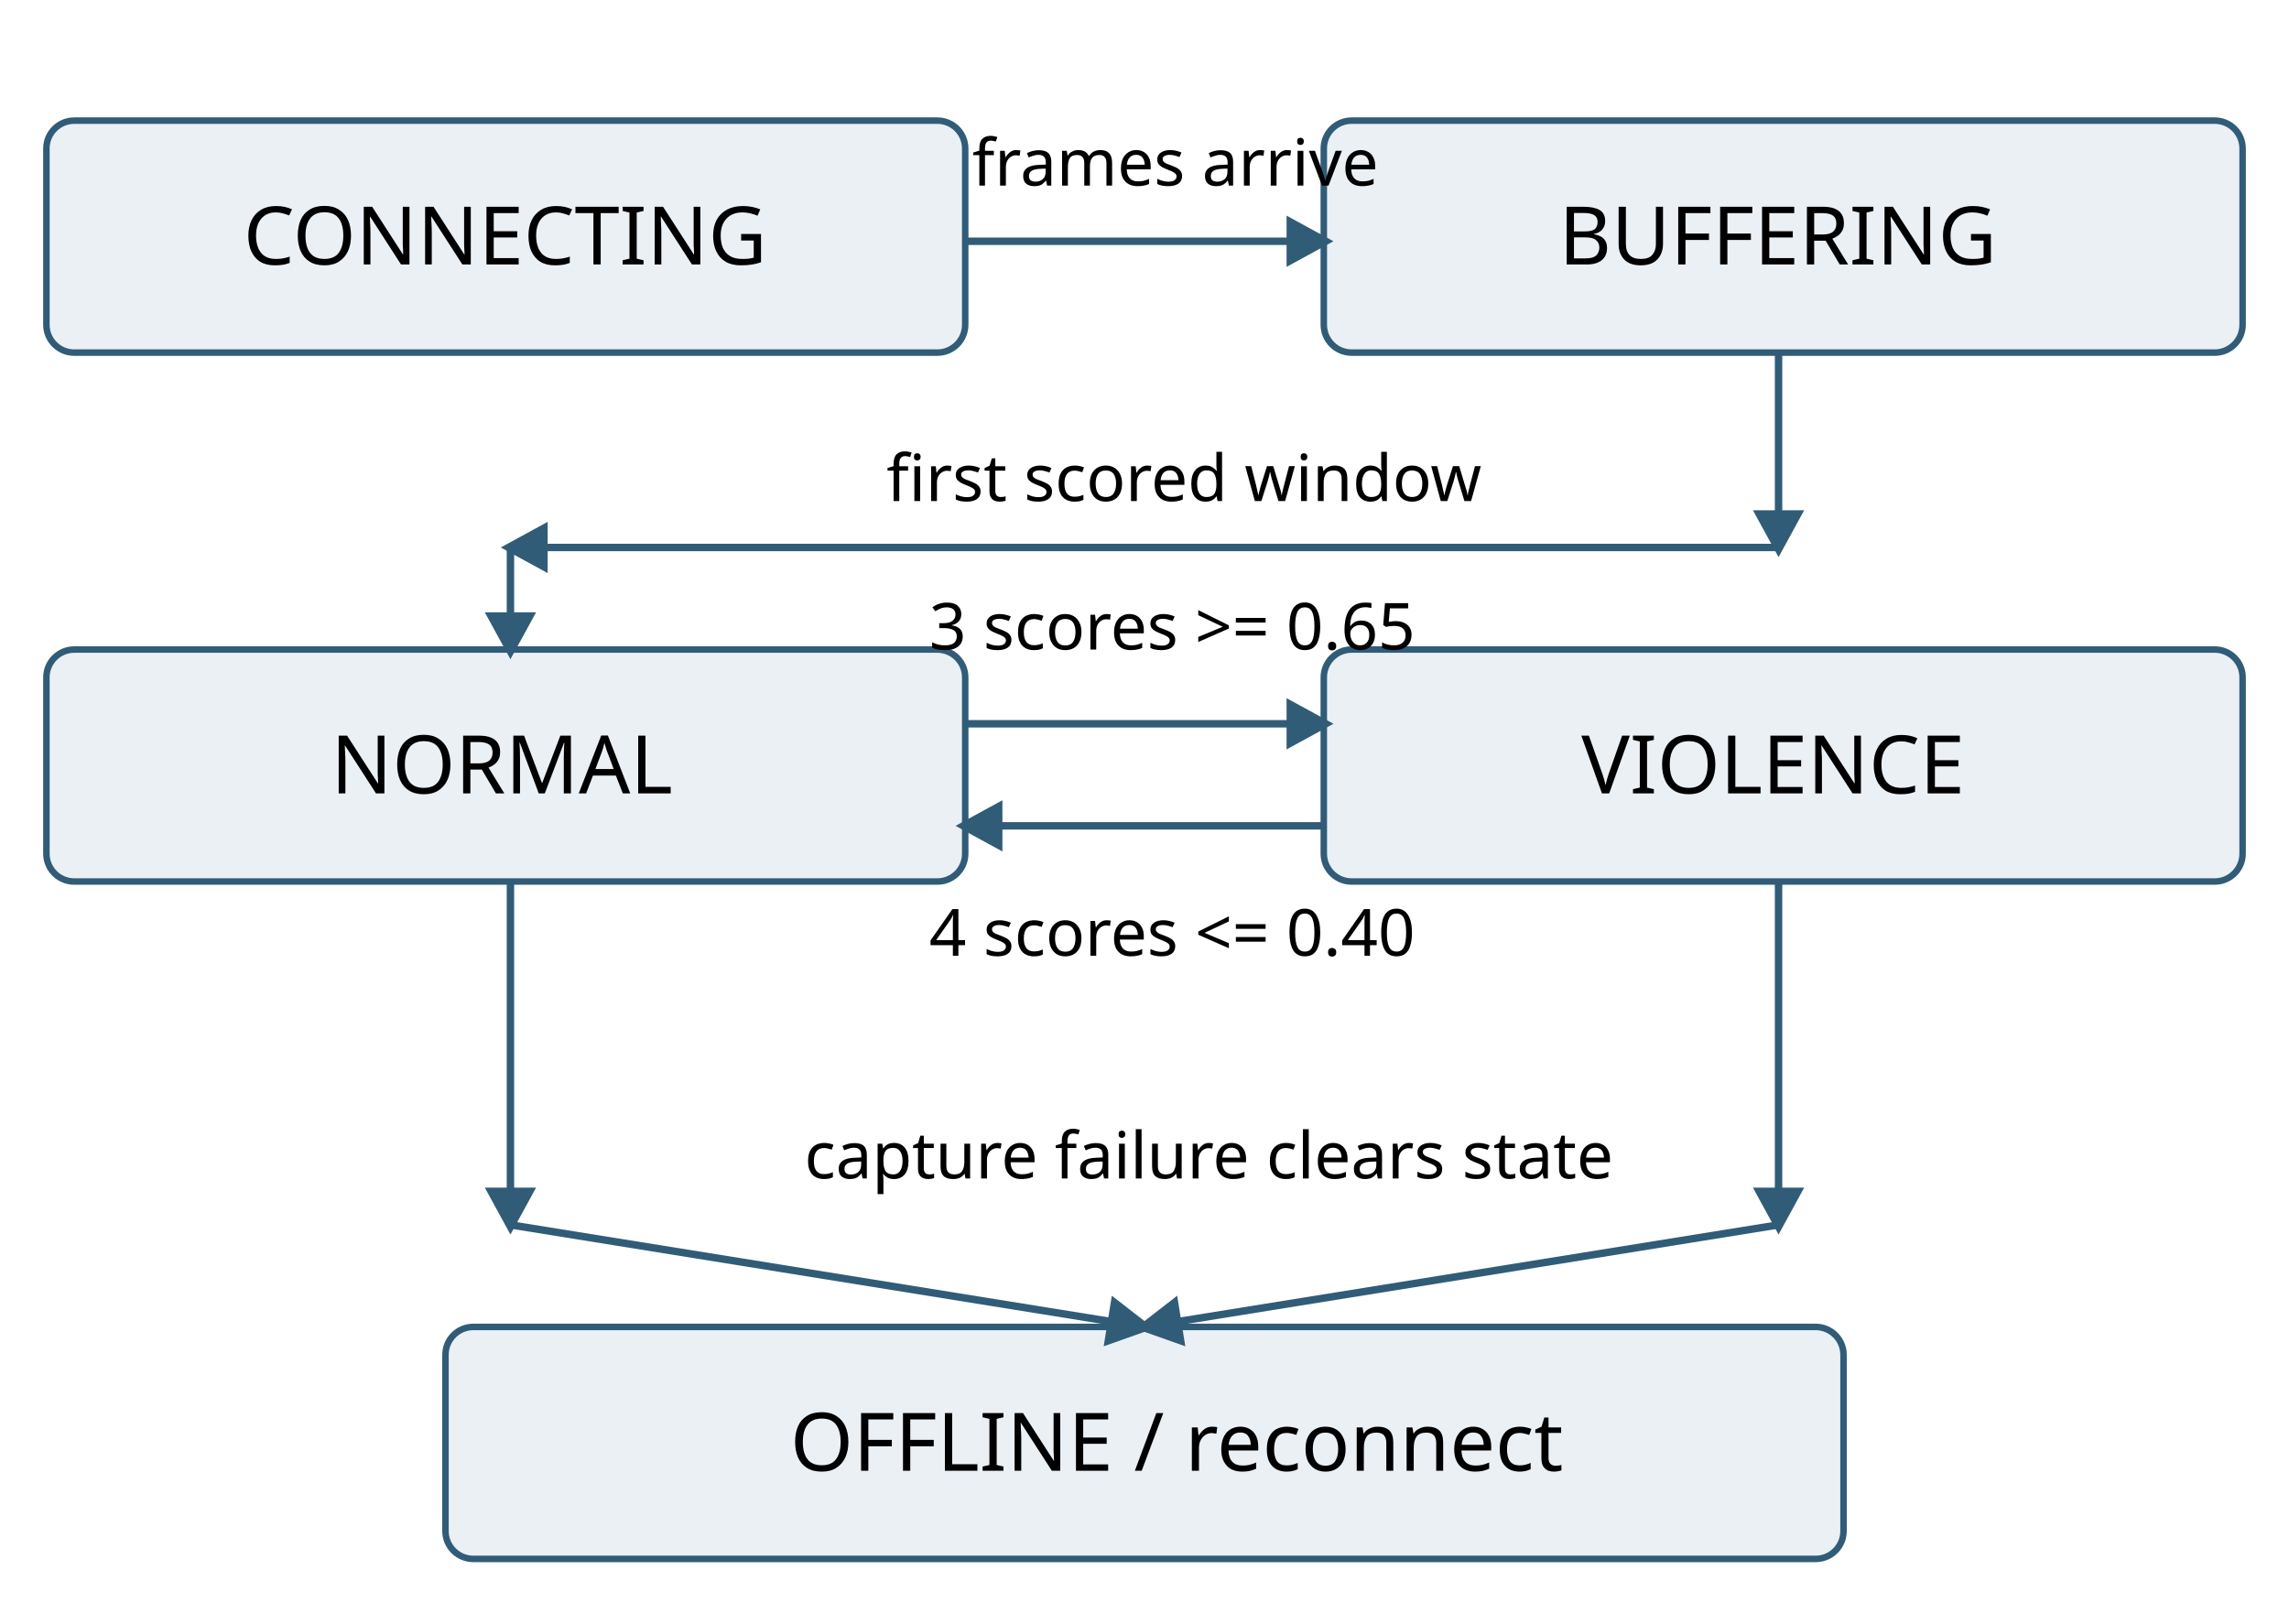
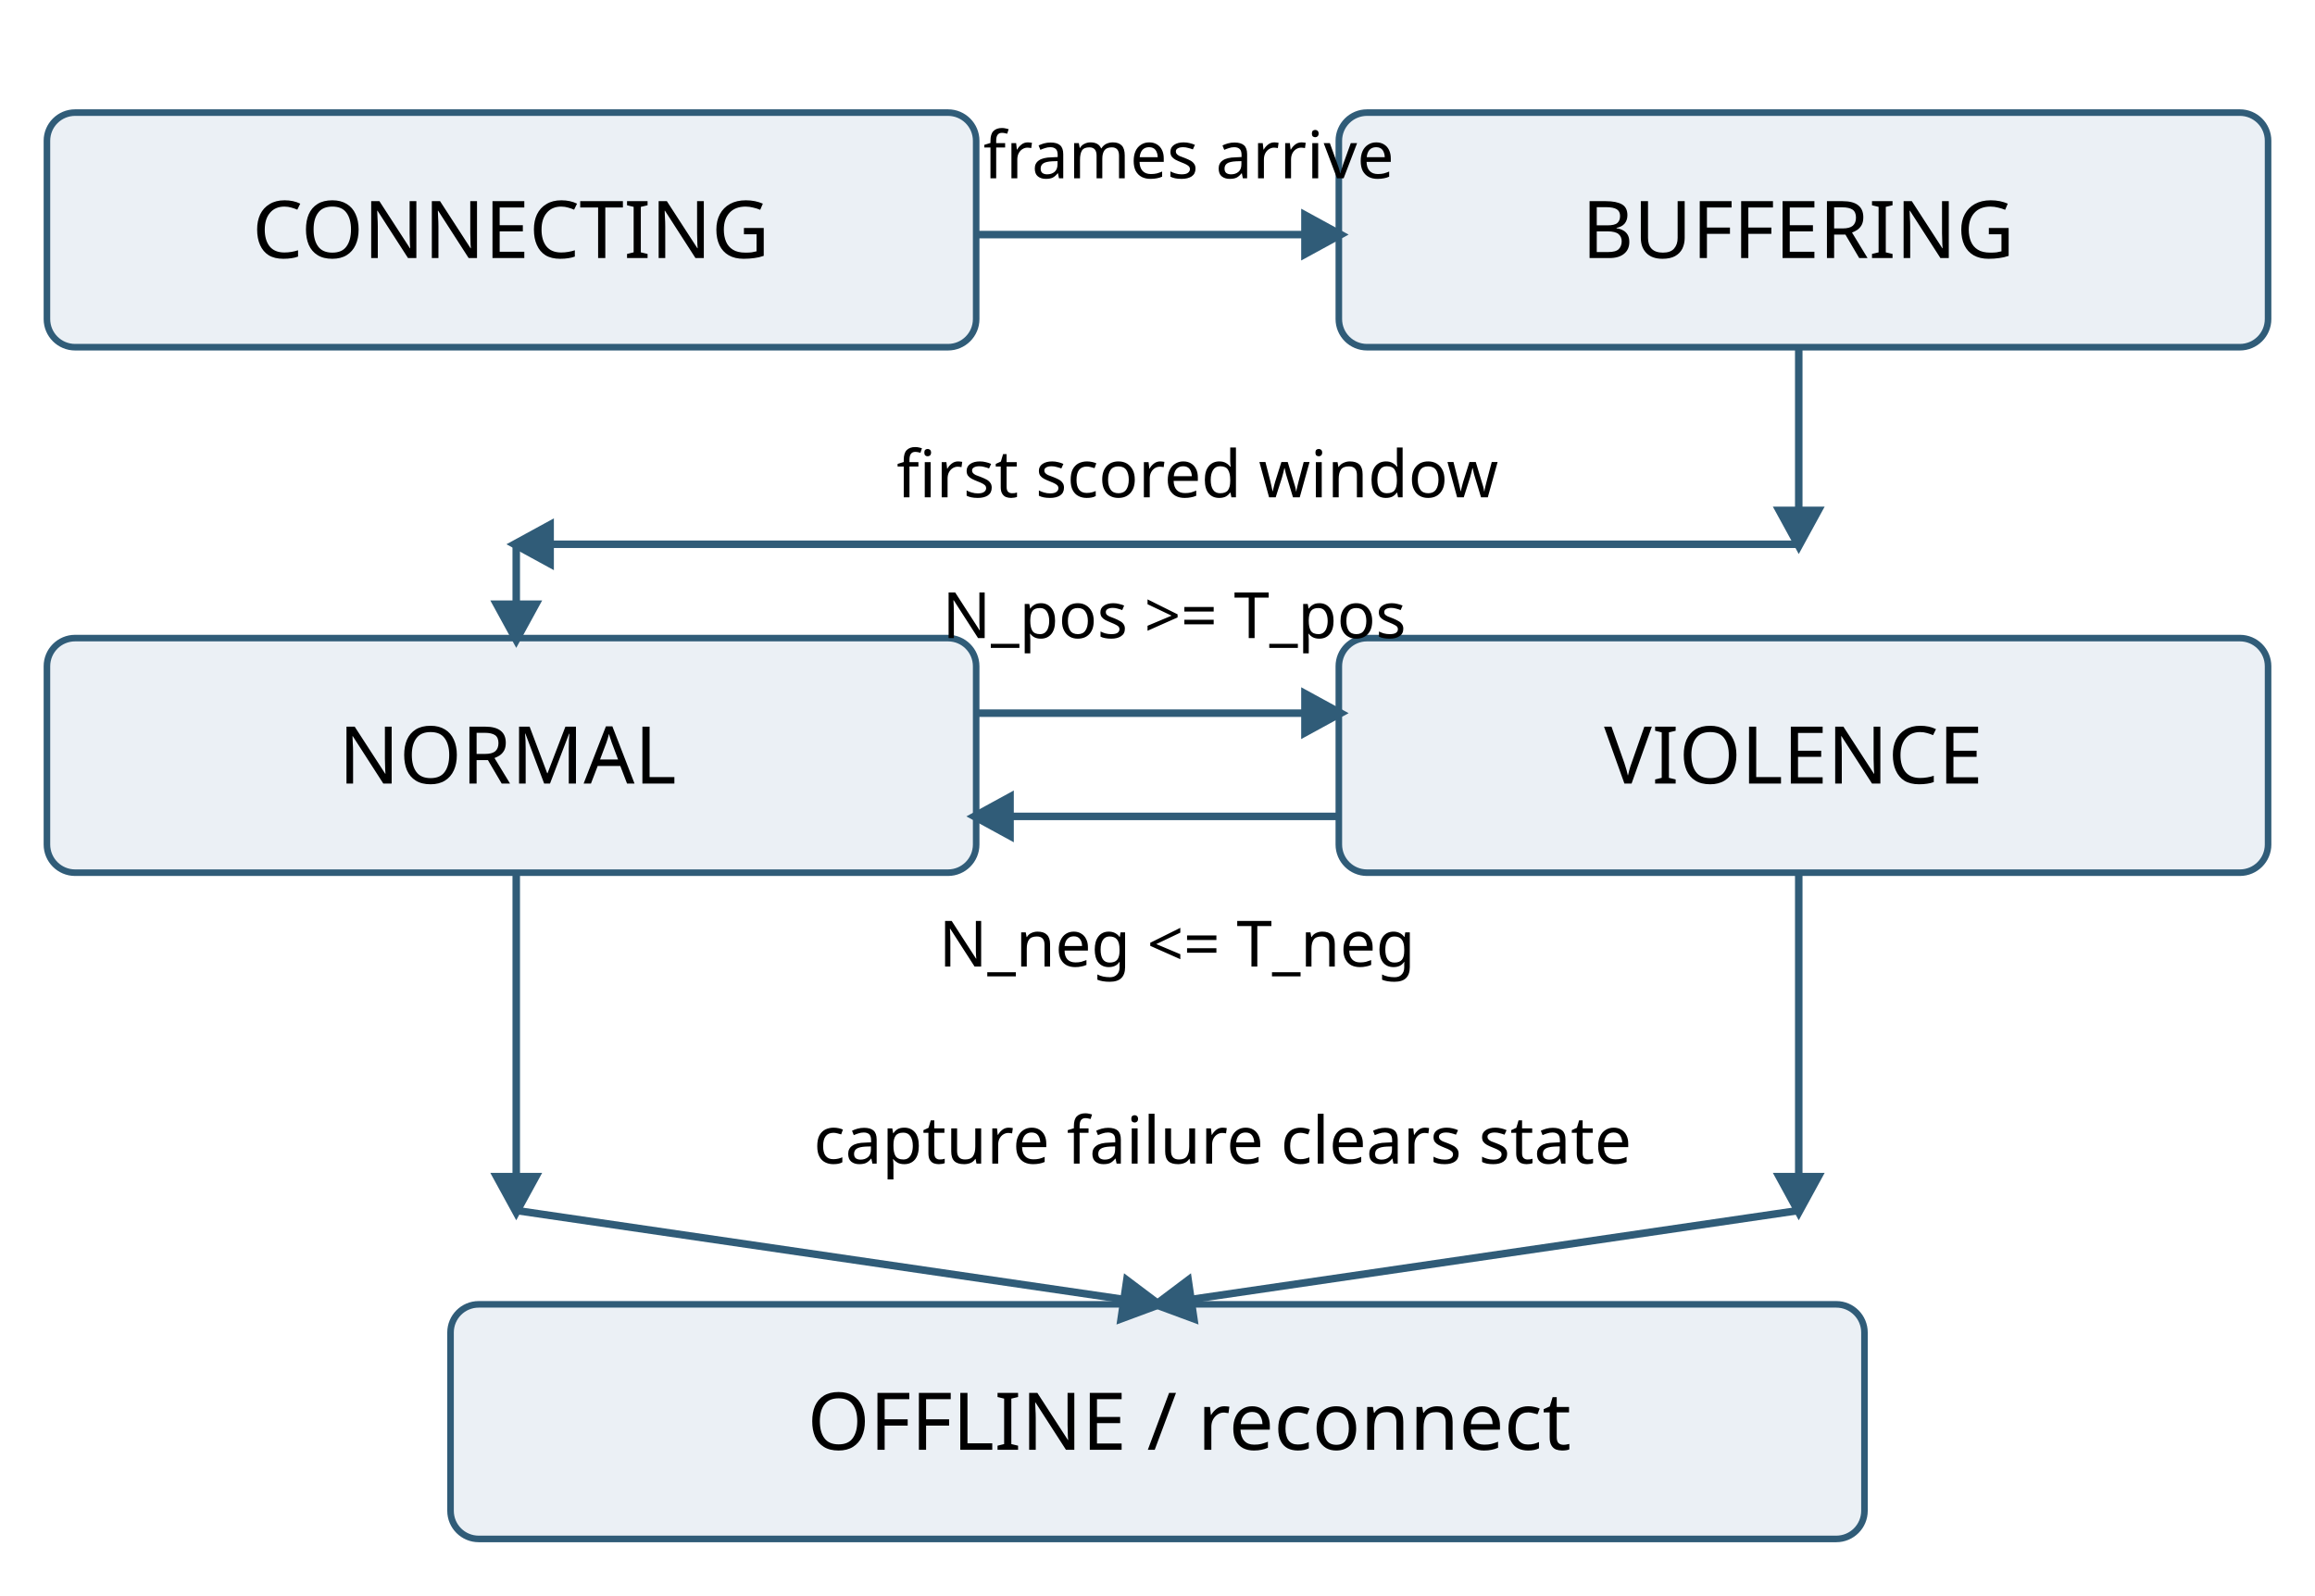
- <svg xmlns="http://www.w3.org/2000/svg" width="246.638" height="175" preserveAspectRatio="xMinYMin meet" viewBox="0 0 246 175" version="1.0" fill-rule="evenodd">
+ <svg xmlns="http://www.w3.org/2000/svg" width="246.638" height="170" preserveAspectRatio="xMinYMin meet" viewBox="0 0 246 170" version="1.0" fill-rule="evenodd">
  <clipPath id="clip">
-     <rect x="0" y="0" width="246.638" height="175" />
+     <rect x="0" y="0" width="246.638" height="170" />
  </clipPath>
-   <g id="group" transform="scale(1,-1) translate(0,-175)" style="clip-path: url(#clip)">
+   <g id="group" transform="scale(1,-1) translate(0,-170)" style="clip-path: url(#clip)">
    <g transform="">
-       <rect x="5" y="137" width="99" height="25" rx="3" ry="3" style="stroke: rgb(19%,36%,47%); stroke-linecap: butt; stroke-width: 0.7; fill: rgb(92%,94%,96%); fill-rule: evenodd;" />
-       <text x="26.229" y="146.5" style="font-family: Times-Roman; font-size: 8.7px;fill: rgb(0%,0%,0%); stroke:none;" transform="translate(0,293) scale(1,-1)">CONNECTING</text>
-       <rect x="142.638" y="137" width="99.0" height="25" rx="3" ry="3" style="stroke: rgb(19%,36%,47%); stroke-linecap: butt; stroke-width: 0.7; fill: rgb(92%,94%,96%); fill-rule: evenodd;" />
-       <text x="167.969" y="146.5" style="font-family: Times-Roman; font-size: 8.7px;fill: rgb(0%,0%,0%); stroke:none;" transform="translate(0,293) scale(1,-1)">BUFFERING</text>
-       <path d="M 104,149 L 142.638,149 Z" style="stroke: rgb(19%,36%,47%); stroke-linecap: butt; stroke-width: 0.8;" />
-       <polygon points="142.638 149, 139.127 150.918, 139.127 147.082" style="stroke: rgb(19%,36%,47%); stroke-linecap: butt; stroke-width: 1; fill: rgb(19%,36%,47%); fill-rule: evenodd;" />
-       <text x="104.758" y="155" style="font-family: Times-Roman; font-size: 7px;fill: rgb(0%,0%,0%); stroke:none;" transform="translate(0,310) scale(1,-1)">frames arrive</text>
-       <rect x="5" y="80" width="99" height="25" rx="3" ry="3" style="stroke: rgb(19%,36%,47%); stroke-linecap: butt; stroke-width: 0.7; fill: rgb(92%,94%,96%); fill-rule: evenodd;" />
-       <text x="35.651" y="89.5" style="font-family: Times-Roman; font-size: 8.7px;fill: rgb(0%,0%,0%); stroke:none;" transform="translate(0,179) scale(1,-1)">NORMAL</text>
-       <rect x="142.638" y="80" width="99.0" height="25" rx="3" ry="3" style="stroke: rgb(19%,36%,47%); stroke-linecap: butt; stroke-width: 0.7; fill: rgb(92%,94%,96%); fill-rule: evenodd;" />
-       <text x="170.392" y="89.5" style="font-family: Times-Roman; font-size: 8.7px;fill: rgb(0%,0%,0%); stroke:none;" transform="translate(0,179) scale(1,-1)">VIOLENCE</text>
-       <path d="M 191.638,137 L 191.638,116 Z" style="stroke: rgb(19%,36%,47%); stroke-linecap: butt; stroke-width: 0.8;" />
-       <polygon points="191.638 116, 193.555 119.51, 189.72 119.51" style="stroke: rgb(19%,36%,47%); stroke-linecap: butt; stroke-width: 1; fill: rgb(19%,36%,47%); fill-rule: evenodd;" />
-       <path d="M 191.638,116 L 55,116 Z" style="stroke: rgb(19%,36%,47%); stroke-linecap: butt; stroke-width: 0.8;" />
-       <polygon points="55 116, 58.51 114.082, 58.51 117.918" style="stroke: rgb(19%,36%,47%); stroke-linecap: butt; stroke-width: 1; fill: rgb(19%,36%,47%); fill-rule: evenodd;" />
-       <path d="M 55,116 L 55,105 Z" style="stroke: rgb(19%,36%,47%); stroke-linecap: butt; stroke-width: 0.8;" />
-       <polygon points="55 105, 56.918 108.51, 53.082 108.51" style="stroke: rgb(19%,36%,47%); stroke-linecap: butt; stroke-width: 1; fill: rgb(19%,36%,47%); fill-rule: evenodd;" />
-       <text x="95.518" y="121" style="font-family: Times-Roman; font-size: 7px;fill: rgb(0%,0%,0%); stroke:none;" transform="translate(0,242) scale(1,-1)">first scored window</text>
-       <path d="M 104,97 L 142.638,97 Z" style="stroke: rgb(19%,36%,47%); stroke-linecap: butt; stroke-width: 0.8;" />
-       <polygon points="142.638 97, 139.127 98.918, 139.127 95.082" style="stroke: rgb(19%,36%,47%); stroke-linecap: butt; stroke-width: 1; fill: rgb(19%,36%,47%); fill-rule: evenodd;" />
-       <text x="100.124" y="105" style="font-family: Times-Roman; font-size: 7px;fill: rgb(0%,0%,0%); stroke:none;" transform="translate(0,210) scale(1,-1)">3 scores &gt;= 0.65</text>
-       <path d="M 142.638,86 L 104,86 Z" style="stroke: rgb(19%,36%,47%); stroke-linecap: butt; stroke-width: 0.8;" />
-       <polygon points="104 86, 107.51 84.082, 107.51 87.918" style="stroke: rgb(19%,36%,47%); stroke-linecap: butt; stroke-width: 1; fill: rgb(19%,36%,47%); fill-rule: evenodd;" />
-       <text x="100.124" y="72" style="font-family: Times-Roman; font-size: 7px;fill: rgb(0%,0%,0%); stroke:none;" transform="translate(0,144) scale(1,-1)">4 scores &lt;= 0.40</text>
-       <rect x="48" y="7" width="150.638" height="25" rx="3" ry="3" style="stroke: rgb(19%,36%,47%); stroke-linecap: butt; stroke-width: 0.7; fill: rgb(92%,94%,96%); fill-rule: evenodd;" />
-       <text x="85.143" y="16.5" style="font-family: Times-Roman; font-size: 8.7px;fill: rgb(0%,0%,0%); stroke:none;" transform="translate(0,33) scale(1,-1)">OFFLINE / reconnect</text>
-       <path d="M 55,80 L 55,43 Z" style="stroke: rgb(19%,36%,47%); stroke-linecap: butt; stroke-width: 0.8;" />
-       <polygon points="55 43, 56.918 46.51, 53.082 46.51" style="stroke: rgb(19%,36%,47%); stroke-linecap: butt; stroke-width: 1; fill: rgb(19%,36%,47%); fill-rule: evenodd;" />
-       <path d="M 55,43 L 123.319,32 Z" style="stroke: rgb(19%,36%,47%); stroke-linecap: butt; stroke-width: 0.8;" />
-       <polygon points="123.319 32, 120.158 34.451, 119.548 30.665" style="stroke: rgb(19%,36%,47%); stroke-linecap: butt; stroke-width: 1; fill: rgb(19%,36%,47%); fill-rule: evenodd;" />
-       <path d="M 191.638,80 L 191.638,43 Z" style="stroke: rgb(19%,36%,47%); stroke-linecap: butt; stroke-width: 0.8;" />
-       <polygon points="191.638 43, 193.555 46.51, 189.72 46.51" style="stroke: rgb(19%,36%,47%); stroke-linecap: butt; stroke-width: 1; fill: rgb(19%,36%,47%); fill-rule: evenodd;" />
-       <path d="M 191.638,43 L 123.319,32 Z" style="stroke: rgb(19%,36%,47%); stroke-linecap: butt; stroke-width: 0.8;" />
-       <polygon points="123.319 32, 127.089 30.665, 126.48 34.451" style="stroke: rgb(19%,36%,47%); stroke-linecap: butt; stroke-width: 1; fill: rgb(19%,36%,47%); fill-rule: evenodd;" />
-       <text x="86.681" y="48" style="font-family: Times-Roman; font-size: 7px;fill: rgb(0%,0%,0%); stroke:none;" transform="translate(0,96) scale(1,-1)">capture failure clears state</text>
+       <rect x="5" y="133" width="99" height="25" rx="3" ry="3" style="stroke: rgb(19%,36%,47%); stroke-linecap: butt; stroke-width: 0.7; fill: rgb(92%,94%,96%); fill-rule: evenodd;" />
+       <text x="26.879" y="142.5" style="font-family: Times-Roman; font-size: 8.5px;fill: rgb(0%,0%,0%); stroke:none;" transform="translate(0,285) scale(1,-1)">CONNECTING</text>
+       <rect x="142.638" y="133" width="99.0" height="25" rx="3" ry="3" style="stroke: rgb(19%,36%,47%); stroke-linecap: butt; stroke-width: 0.7; fill: rgb(92%,94%,96%); fill-rule: evenodd;" />
+       <text x="168.525" y="142.5" style="font-family: Times-Roman; font-size: 8.5px;fill: rgb(0%,0%,0%); stroke:none;" transform="translate(0,285) scale(1,-1)">BUFFERING</text>
+       <path d="M 104,145 L 142.638,145 Z" style="stroke: rgb(19%,36%,47%); stroke-linecap: butt; stroke-width: 0.8;" />
+       <polygon points="142.638 145, 139.127 146.918, 139.127 143.082" style="stroke: rgb(19%,36%,47%); stroke-linecap: butt; stroke-width: 1; fill: rgb(19%,36%,47%); fill-rule: evenodd;" />
+       <text x="104.758" y="151" style="font-family: Times-Roman; font-size: 7px;fill: rgb(0%,0%,0%); stroke:none;" transform="translate(0,302) scale(1,-1)">frames arrive</text>
+       <rect x="5" y="77" width="99" height="25" rx="3" ry="3" style="stroke: rgb(19%,36%,47%); stroke-linecap: butt; stroke-width: 0.7; fill: rgb(92%,94%,96%); fill-rule: evenodd;" />
+       <text x="36.085" y="86.5" style="font-family: Times-Roman; font-size: 8.5px;fill: rgb(0%,0%,0%); stroke:none;" transform="translate(0,173) scale(1,-1)">NORMAL</text>
+       <rect x="142.638" y="77" width="99.0" height="25" rx="3" ry="3" style="stroke: rgb(19%,36%,47%); stroke-linecap: butt; stroke-width: 0.7; fill: rgb(92%,94%,96%); fill-rule: evenodd;" />
+       <text x="170.892" y="86.5" style="font-family: Times-Roman; font-size: 8.5px;fill: rgb(0%,0%,0%); stroke:none;" transform="translate(0,173) scale(1,-1)">VIOLENCE</text>
+       <path d="M 191.638,133 L 191.638,112 Z" style="stroke: rgb(19%,36%,47%); stroke-linecap: butt; stroke-width: 0.8;" />
+       <polygon points="191.638 112, 193.555 115.51, 189.72 115.51" style="stroke: rgb(19%,36%,47%); stroke-linecap: butt; stroke-width: 1; fill: rgb(19%,36%,47%); fill-rule: evenodd;" />
+       <path d="M 191.638,112 L 55,112 Z" style="stroke: rgb(19%,36%,47%); stroke-linecap: butt; stroke-width: 0.8;" />
+       <polygon points="55 112, 58.51 110.082, 58.51 113.918" style="stroke: rgb(19%,36%,47%); stroke-linecap: butt; stroke-width: 1; fill: rgb(19%,36%,47%); fill-rule: evenodd;" />
+       <path d="M 55,112 L 55,102 Z" style="stroke: rgb(19%,36%,47%); stroke-linecap: butt; stroke-width: 0.8;" />
+       <polygon points="55 102, 56.918 105.51, 53.082 105.51" style="stroke: rgb(19%,36%,47%); stroke-linecap: butt; stroke-width: 1; fill: rgb(19%,36%,47%); fill-rule: evenodd;" />
+       <text x="95.518" y="117" style="font-family: Times-Roman; font-size: 7px;fill: rgb(0%,0%,0%); stroke:none;" transform="translate(0,234) scale(1,-1)">first scored window</text>
+       <path d="M 104,94 L 142.638,94 Z" style="stroke: rgb(19%,36%,47%); stroke-linecap: butt; stroke-width: 0.8;" />
+       <polygon points="142.638 94, 139.127 95.918, 139.127 92.082" style="stroke: rgb(19%,36%,47%); stroke-linecap: butt; stroke-width: 1; fill: rgb(19%,36%,47%); fill-rule: evenodd;" />
+       <text x="100.406" y="102" style="font-family: Times-Roman; font-size: 6.8px;fill: rgb(0%,0%,0%); stroke:none;" transform="translate(0,204) scale(1,-1)">N_pos &gt;= T_pos</text>
+       <path d="M 142.638,83 L 104,83 Z" style="stroke: rgb(19%,36%,47%); stroke-linecap: butt; stroke-width: 0.8;" />
+       <polygon points="104 83, 107.51 81.082, 107.51 84.918" style="stroke: rgb(19%,36%,47%); stroke-linecap: butt; stroke-width: 1; fill: rgb(19%,36%,47%); fill-rule: evenodd;" />
+       <text x="100.032" y="67" style="font-family: Times-Roman; font-size: 6.8px;fill: rgb(0%,0%,0%); stroke:none;" transform="translate(0,134) scale(1,-1)">N_neg &lt;= T_neg</text>
+       <rect x="48" y="6" width="150.638" height="25" rx="3" ry="3" style="stroke: rgb(19%,36%,47%); stroke-linecap: butt; stroke-width: 0.7; fill: rgb(92%,94%,96%); fill-rule: evenodd;" />
+       <text x="86.021" y="15.5" style="font-family: Times-Roman; font-size: 8.5px;fill: rgb(0%,0%,0%); stroke:none;" transform="translate(0,31) scale(1,-1)">OFFLINE / reconnect</text>
+       <path d="M 55,77 L 55,41 Z" style="stroke: rgb(19%,36%,47%); stroke-linecap: butt; stroke-width: 0.8;" />
+       <polygon points="55 41, 56.918 44.51, 53.082 44.51" style="stroke: rgb(19%,36%,47%); stroke-linecap: butt; stroke-width: 1; fill: rgb(19%,36%,47%); fill-rule: evenodd;" />
+       <path d="M 55,41 L 123.319,31 Z" style="stroke: rgb(19%,36%,47%); stroke-linecap: butt; stroke-width: 0.8;" />
+       <polygon points="123.319 31, 120.123 33.406, 119.568 29.611" style="stroke: rgb(19%,36%,47%); stroke-linecap: butt; stroke-width: 1; fill: rgb(19%,36%,47%); fill-rule: evenodd;" />
+       <path d="M 191.638,77 L 191.638,41 Z" style="stroke: rgb(19%,36%,47%); stroke-linecap: butt; stroke-width: 0.8;" />
+       <polygon points="191.638 41, 193.555 44.51, 189.72 44.51" style="stroke: rgb(19%,36%,47%); stroke-linecap: butt; stroke-width: 1; fill: rgb(19%,36%,47%); fill-rule: evenodd;" />
+       <path d="M 191.638,41 L 123.319,31 Z" style="stroke: rgb(19%,36%,47%); stroke-linecap: butt; stroke-width: 0.8;" />
+       <polygon points="123.319 31, 127.07 29.611, 126.514 33.406" style="stroke: rgb(19%,36%,47%); stroke-linecap: butt; stroke-width: 1; fill: rgb(19%,36%,47%); fill-rule: evenodd;" />
+       <text x="86.681" y="46" style="font-family: Times-Roman; font-size: 7px;fill: rgb(0%,0%,0%); stroke:none;" transform="translate(0,92) scale(1,-1)">capture failure clears state</text>
    </g>
  </g>
</svg>
